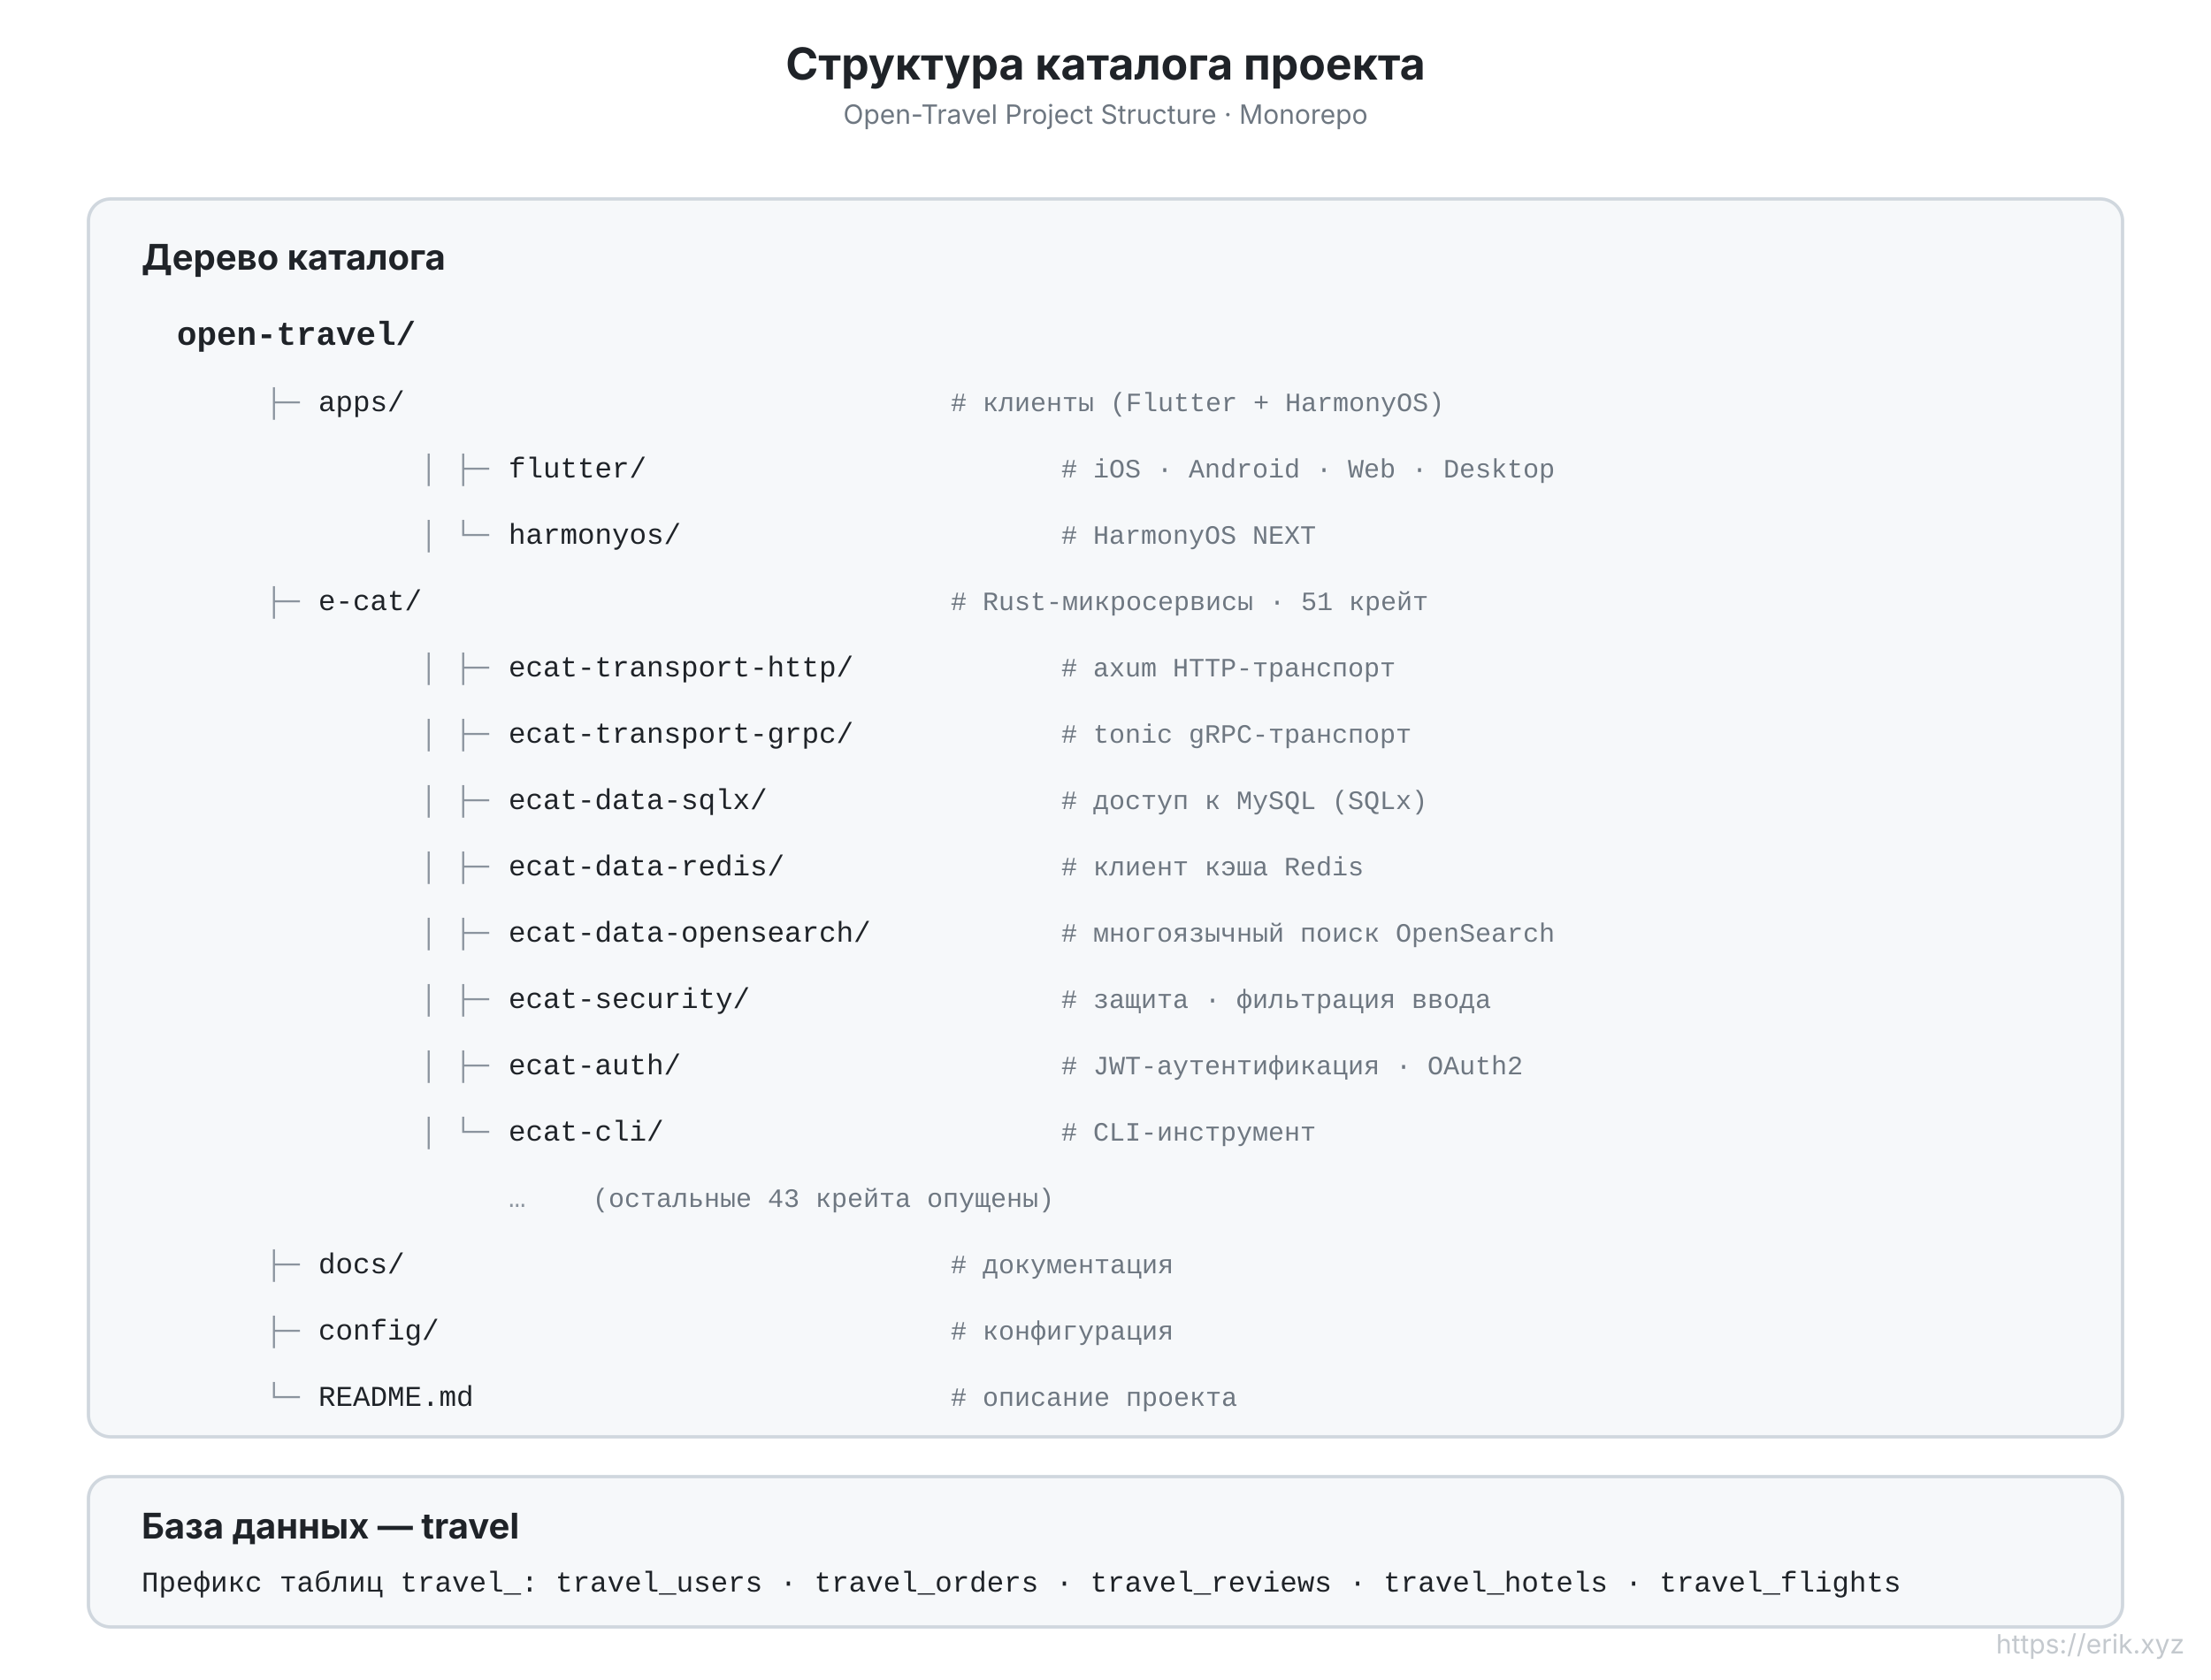
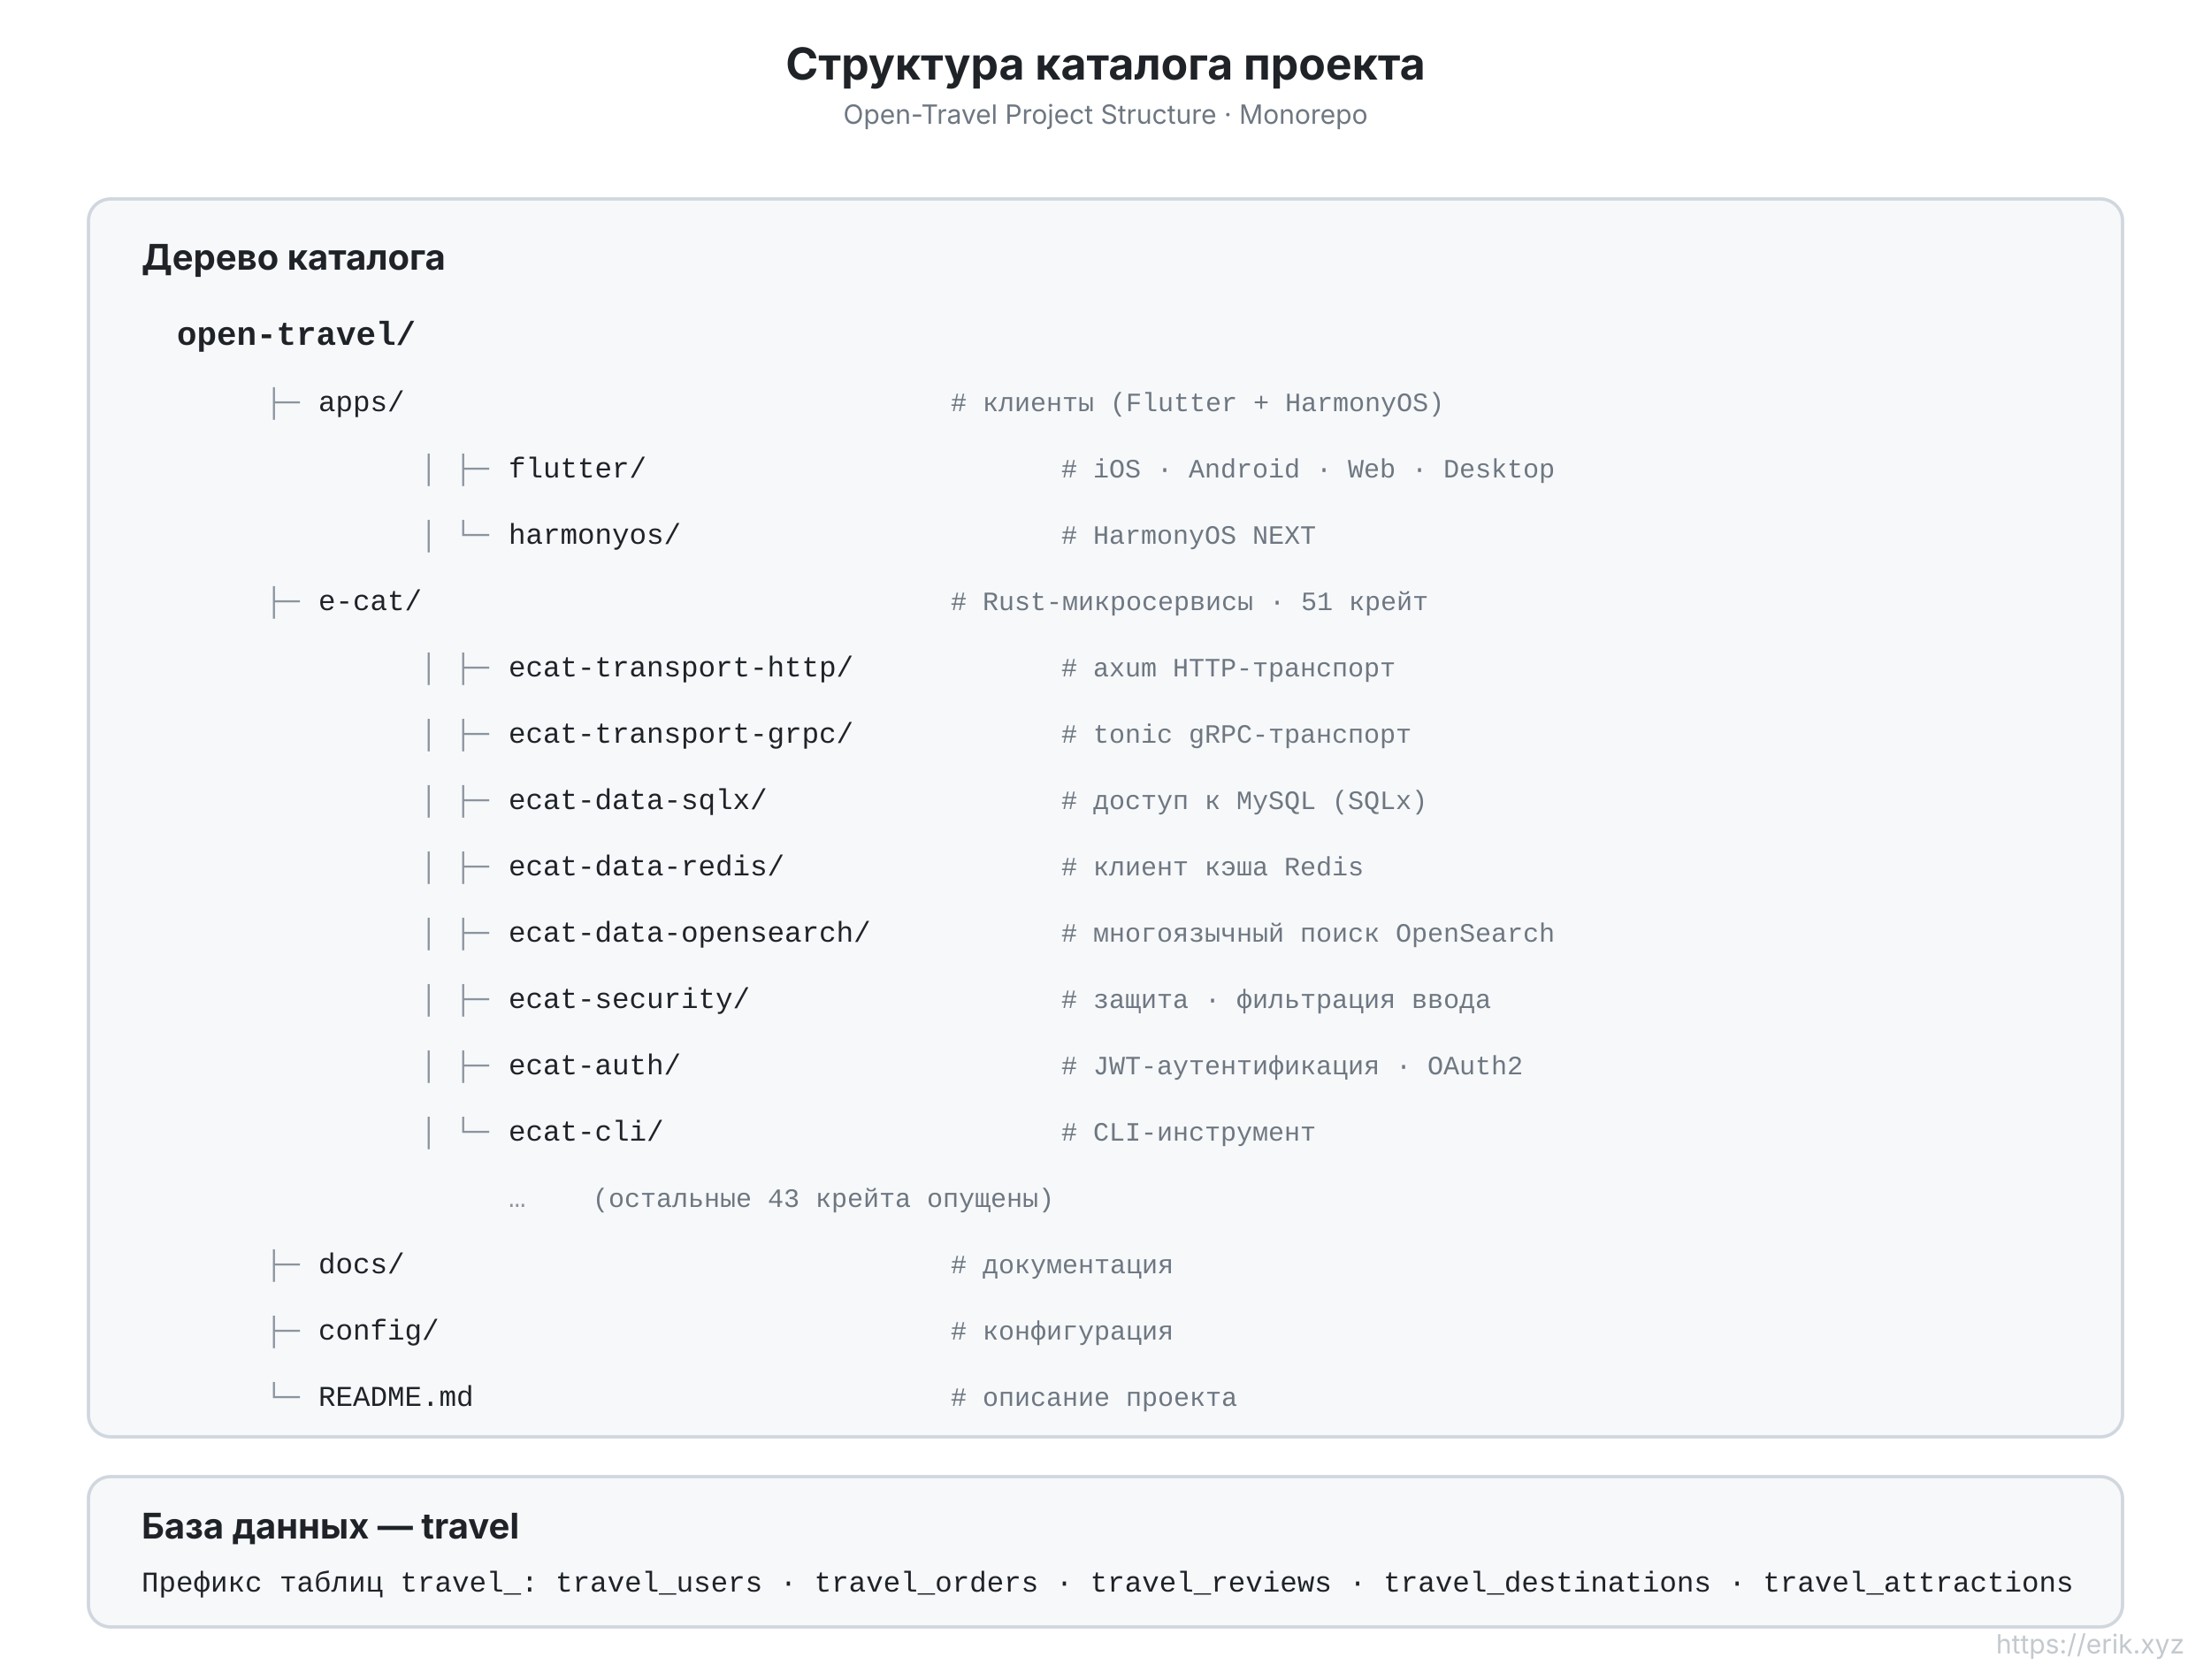
<svg xmlns="http://www.w3.org/2000/svg" width="1000" height="760" viewBox="0 0 1000 760">
  <defs>
    <style>
      text { font-family: system-ui, -apple-system, 'Segoe UI', sans-serif; }
      .t-title { font-size: 20px; font-weight: 700; fill: #1f2328; }
      .t-sub  { font-size: 12px; fill: #6e7781; }
      .t-h    { font-size: 16px; font-weight: 700; fill: #1f2328; }
      .t-mono-root { font-family: ui-monospace, 'SF Mono', Consolas, 'Liberation Mono', monospace; font-size: 15px; font-weight: 700; fill: #1f2328; }
      .t-mono { font-family: ui-monospace, 'SF Mono', Consolas, 'Liberation Mono', monospace; font-size: 13px; fill: #1f2328; }
      .t-mono-branch { font-family: ui-monospace, 'SF Mono', Consolas, 'Liberation Mono', monospace; font-size: 13px; fill: #8b949e; }
      .t-cmt { font-family: ui-monospace, 'SF Mono', Consolas, 'Liberation Mono', monospace; font-size: 12px; fill: #6e7781; }
      .t-db  { font-family: ui-monospace, 'SF Mono', Consolas, 'Liberation Mono', monospace; font-size: 13px; fill: #1f2328; }
      .panel { fill: #f6f8fa; stroke: #d0d7de; stroke-width: 1.5; rx: 10; }
    </style>
  </defs>
  <rect width="1000" height="760" fill="#ffffff" />
  <text x="500" y="36" text-anchor="middle" class="t-title">Структура каталога проекта</text>
  <text x="500" y="56" text-anchor="middle" class="t-sub">Open-Travel Project Structure · Monorepo</text>
  <rect x="40" y="90" width="920" height="560" class="panel" />
  <text x="64" y="122" class="t-h">Дерево каталога</text>
  <text x="80" y="156" class="t-mono-root">open-travel/</text>
  <text x="120" y="186" class="t-mono-branch">├─ </text>
  <text x="144" y="186" class="t-mono">apps/</text>
  <text x="430" y="186" class="t-cmt"># клиенты (Flutter + HarmonyOS)</text>
  <text x="190" y="216" class="t-mono-branch">│  ├─ </text>
  <text x="230" y="216" class="t-mono">flutter/</text>
  <text x="480" y="216" class="t-cmt"># iOS · Android · Web · Desktop</text>
  <text x="190" y="246" class="t-mono-branch">│  └─ </text>
  <text x="230" y="246" class="t-mono">harmonyos/</text>
  <text x="480" y="246" class="t-cmt"># HarmonyOS NEXT</text>
  <text x="120" y="276" class="t-mono-branch">├─ </text>
  <text x="144" y="276" class="t-mono">e-cat/</text>
  <text x="430" y="276" class="t-cmt"># Rust-микросервисы · 51 крейт</text>
  <text x="190" y="306" class="t-mono-branch">│  ├─ </text>
  <text x="230" y="306" class="t-mono">ecat-transport-http/</text>
  <text x="480" y="306" class="t-cmt"># axum HTTP-транспорт</text>
  <text x="190" y="336" class="t-mono-branch">│  ├─ </text>
  <text x="230" y="336" class="t-mono">ecat-transport-grpc/</text>
  <text x="480" y="336" class="t-cmt"># tonic gRPC-транспорт</text>
  <text x="190" y="366" class="t-mono-branch">│  ├─ </text>
  <text x="230" y="366" class="t-mono">ecat-data-sqlx/</text>
  <text x="480" y="366" class="t-cmt"># доступ к MySQL (SQLx)</text>
  <text x="190" y="396" class="t-mono-branch">│  ├─ </text>
  <text x="230" y="396" class="t-mono">ecat-data-redis/</text>
  <text x="480" y="396" class="t-cmt"># клиент кэша Redis</text>
  <text x="190" y="426" class="t-mono-branch">│  ├─ </text>
  <text x="230" y="426" class="t-mono">ecat-data-opensearch/</text>
  <text x="480" y="426" class="t-cmt"># многоязычный поиск OpenSearch</text>
  <text x="190" y="456" class="t-mono-branch">│  ├─ </text>
  <text x="230" y="456" class="t-mono">ecat-security/</text>
  <text x="480" y="456" class="t-cmt"># защита · фильтрация ввода</text>
  <text x="190" y="486" class="t-mono-branch">│  ├─ </text>
  <text x="230" y="486" class="t-mono">ecat-auth/</text>
  <text x="480" y="486" class="t-cmt"># JWT-аутентификация · OAuth2</text>
  <text x="190" y="516" class="t-mono-branch">│  └─ </text>
  <text x="230" y="516" class="t-mono">ecat-cli/</text>
  <text x="480" y="516" class="t-cmt"># CLI-инструмент</text>
  <text x="230" y="546" class="t-mono-branch">… </text>
  <text x="268" y="546" class="t-cmt">(остальные 43 крейта опущены)</text>
  <text x="120" y="576" class="t-mono-branch">├─ </text>
  <text x="144" y="576" class="t-mono">docs/</text>
  <text x="430" y="576" class="t-cmt"># документация</text>
  <text x="120" y="606" class="t-mono-branch">├─ </text>
  <text x="144" y="606" class="t-mono">config/</text>
  <text x="430" y="606" class="t-cmt"># конфигурация</text>
  <text x="120" y="636" class="t-mono-branch">└─ </text>
  <text x="144" y="636" class="t-mono">README.md</text>
  <text x="430" y="636" class="t-cmt"># описание проекта</text>
  <rect x="40" y="668" width="920" height="68" class="panel" />
  <text x="64" y="696" class="t-h">База данных — travel</text>
-   <text x="64" y="720" class="t-db">Префикс таблиц travel_: travel_users · travel_orders · travel_reviews · travel_hotels · travel_flights</text>
+   <text x="64" y="720" class="t-db">Префикс таблиц travel_: travel_users · travel_orders · travel_reviews · travel_destinations · travel_attractions</text>
  <text x="988" y="748" text-anchor="end" font-size="12" fill="#8b949e" fill-opacity="0.5" font-family="system-ui, -apple-system, 'Segoe UI', sans-serif">https://erik.xyz</text>
</svg>
